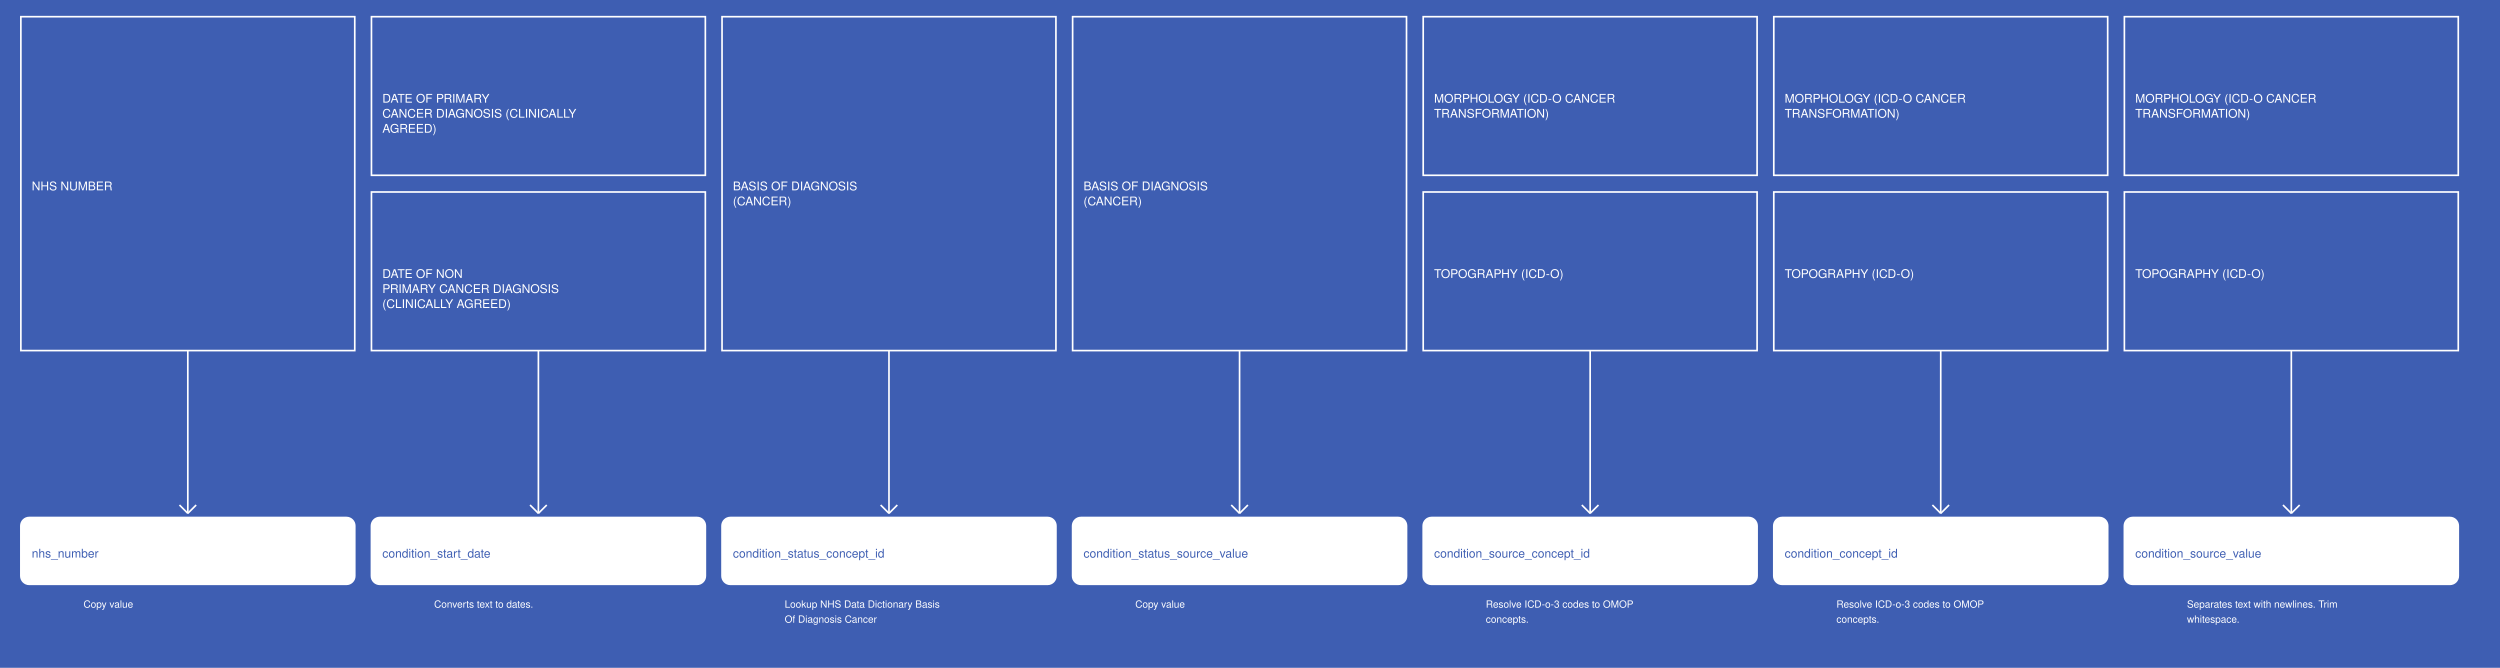
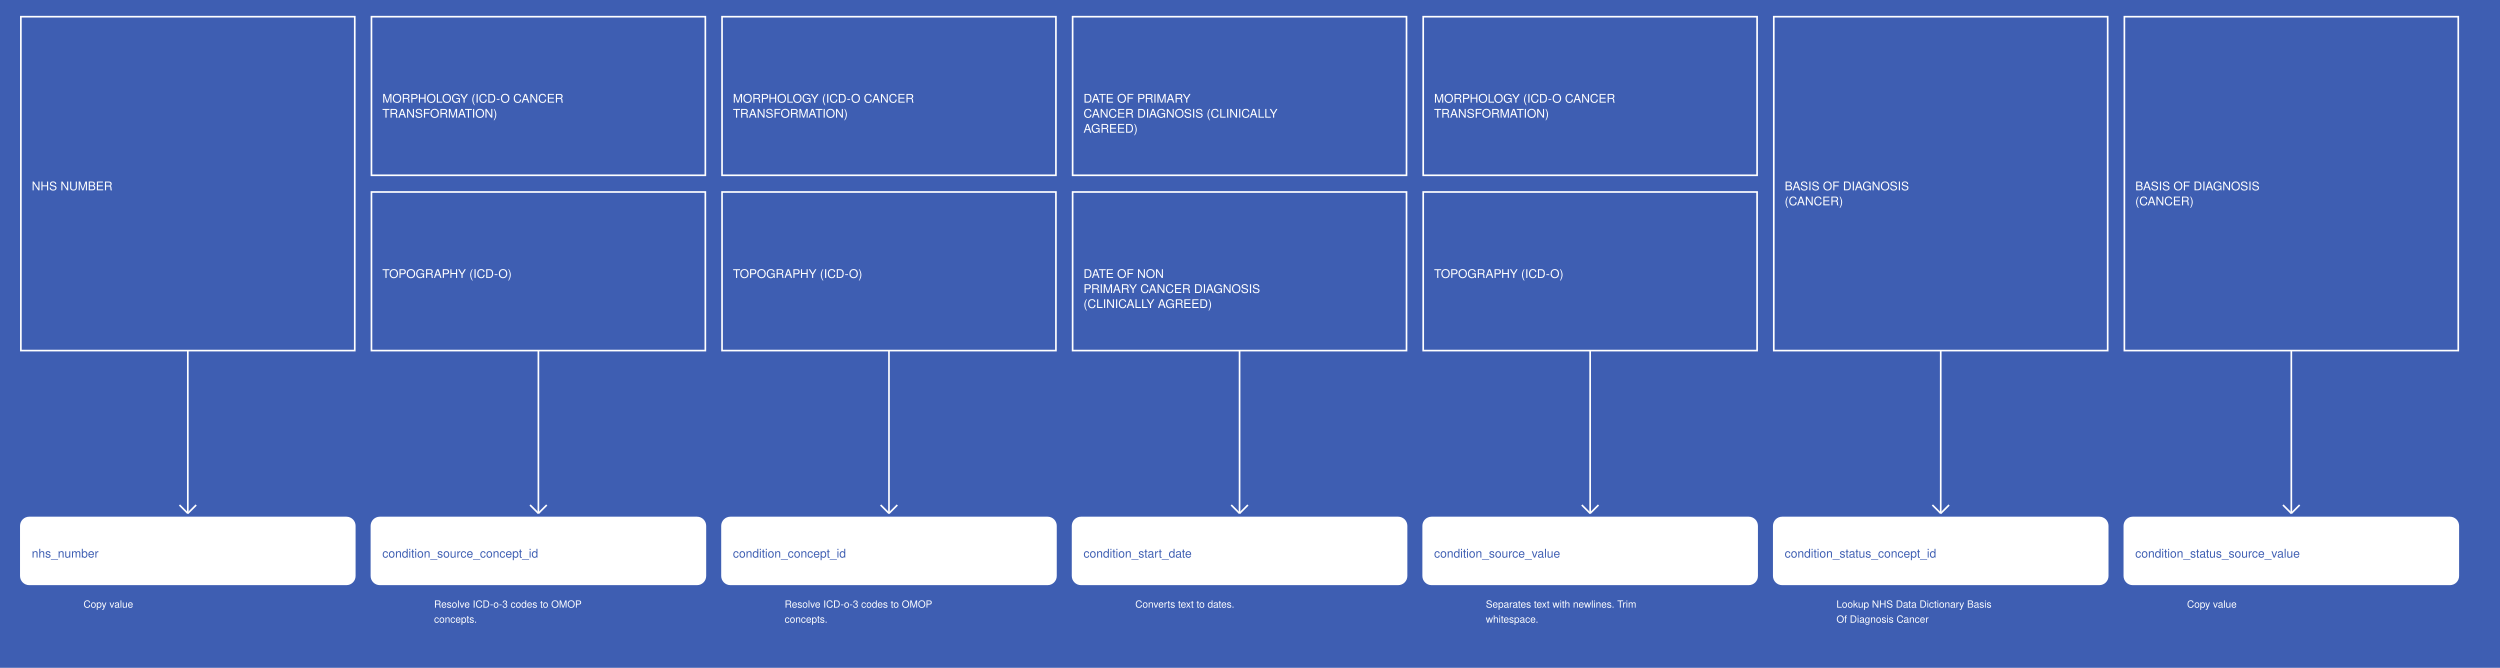
<svg xmlns="http://www.w3.org/2000/svg" width="2995" height="800">
  <rect width="100%" height="100%" fill="#3E5EB2" />
  <g>
    <rect x="25" y="20" width="400" height="400" fill="#3E5EB2" stroke="white" stroke-width="2" />
    <text x="38" y="228" fill="white" font-family="Helvetica" font-size="1.2em" text-anchor="start">NHS NUMBER</text>
  </g>
  <g>
    <line x1="225" y1="420" x2="225" y2="615" stroke="white" stroke-width="2" />
    <line x1="215" y1="605" x2="225" y2="615" stroke="white" stroke-width="2" />
    <line x1="235" y1="605" x2="225" y2="615" stroke="white" stroke-width="2" />
    <text x="100" y="728" fill="white" font-size="1em" font-family="Helvetica">Copy value</text>
  </g>
  <g>
    <rect x="25" y="620" width="400" height="80" fill="white" stroke="white" stroke-width="2" rx="10" />
    <text x="38" y="668" fill="#3E5EB2" font-family="Helvetica" font-size="1.2em" text-anchor="start">nhs_number</text>
  </g>
  <g>
    <rect x="445" y="20" width="400" height="190" fill="#3E5EB2" stroke="white" stroke-width="2" />
-     <text x="458" y="123" fill="white" font-family="Helvetica" font-size="1.2em" text-anchor="start">DATE OF PRIMARY</text>
-     <text x="458" y="141" fill="white" font-family="Helvetica" font-size="1.2em" text-anchor="start">CANCER DIAGNOSIS (CLINICALLY</text>
-     <text x="458" y="159" fill="white" font-family="Helvetica" font-size="1.2em" text-anchor="start">AGREED)</text>
+     <text x="458" y="123" fill="white" font-family="Helvetica" font-size="1.2em" text-anchor="start">MORPHOLOGY (ICD-O CANCER</text>
+     <text x="458" y="141" fill="white" font-family="Helvetica" font-size="1.2em" text-anchor="start">TRANSFORMATION)</text>
  </g>
  <g>
    <rect x="445" y="230" width="400" height="190" fill="#3E5EB2" stroke="white" stroke-width="2" />
-     <text x="458" y="333" fill="white" font-family="Helvetica" font-size="1.2em" text-anchor="start">DATE OF NON</text>
-     <text x="458" y="351" fill="white" font-family="Helvetica" font-size="1.2em" text-anchor="start">PRIMARY CANCER DIAGNOSIS</text>
-     <text x="458" y="369" fill="white" font-family="Helvetica" font-size="1.2em" text-anchor="start">(CLINICALLY AGREED)</text>
+     <text x="458" y="333" fill="white" font-family="Helvetica" font-size="1.2em" text-anchor="start">TOPOGRAPHY (ICD-O)</text>
  </g>
  <g>
    <line x1="645" y1="420" x2="645" y2="615" stroke="white" stroke-width="2" />
    <line x1="635" y1="605" x2="645" y2="615" stroke="white" stroke-width="2" />
    <line x1="655" y1="605" x2="645" y2="615" stroke="white" stroke-width="2" />
-     <text x="520" y="728" fill="white" font-size="1em" font-family="Helvetica">Converts text to dates.</text>
+     <text x="520" y="728" fill="white" font-size="1em" font-family="Helvetica">Resolve ICD-o-3 codes to OMOP</text>
+     <text x="520" y="746" fill="white" font-size="1em" font-family="Helvetica">concepts.</text>
  </g>
  <g>
    <rect x="445" y="620" width="400" height="80" fill="white" stroke="white" stroke-width="2" rx="10" />
-     <text x="458" y="668" fill="#3E5EB2" font-family="Helvetica" font-size="1.2em" text-anchor="start">condition_start_date</text>
+     <text x="458" y="668" fill="#3E5EB2" font-family="Helvetica" font-size="1.2em" text-anchor="start">condition_source_concept_id</text>
  </g>
  <g>
-     <rect x="865" y="20" width="400" height="400" fill="#3E5EB2" stroke="white" stroke-width="2" />
-     <text x="878" y="228" fill="white" font-family="Helvetica" font-size="1.2em" text-anchor="start">BASIS OF DIAGNOSIS</text>
-     <text x="878" y="246" fill="white" font-family="Helvetica" font-size="1.2em" text-anchor="start">(CANCER)</text>
+     <rect x="865" y="20" width="400" height="190" fill="#3E5EB2" stroke="white" stroke-width="2" />
+     <text x="878" y="123" fill="white" font-family="Helvetica" font-size="1.2em" text-anchor="start">MORPHOLOGY (ICD-O CANCER</text>
+     <text x="878" y="141" fill="white" font-family="Helvetica" font-size="1.2em" text-anchor="start">TRANSFORMATION)</text>
+   </g>
+   <g>
+     <rect x="865" y="230" width="400" height="190" fill="#3E5EB2" stroke="white" stroke-width="2" />
+     <text x="878" y="333" fill="white" font-family="Helvetica" font-size="1.2em" text-anchor="start">TOPOGRAPHY (ICD-O)</text>
  </g>
  <g>
    <line x1="1065" y1="420" x2="1065" y2="615" stroke="white" stroke-width="2" />
    <line x1="1055" y1="605" x2="1065" y2="615" stroke="white" stroke-width="2" />
    <line x1="1075" y1="605" x2="1065" y2="615" stroke="white" stroke-width="2" />
-     <text x="940" y="728" fill="white" font-size="1em" font-family="Helvetica">Lookup NHS Data Dictionary Basis</text>
-     <text x="940" y="746" fill="white" font-size="1em" font-family="Helvetica">Of Diagnosis Cancer</text>
+     <text x="940" y="728" fill="white" font-size="1em" font-family="Helvetica">Resolve ICD-o-3 codes to OMOP</text>
+     <text x="940" y="746" fill="white" font-size="1em" font-family="Helvetica">concepts.</text>
  </g>
  <g>
    <rect x="865" y="620" width="400" height="80" fill="white" stroke="white" stroke-width="2" rx="10" />
-     <text x="878" y="668" fill="#3E5EB2" font-family="Helvetica" font-size="1.2em" text-anchor="start">condition_status_concept_id</text>
+     <text x="878" y="668" fill="#3E5EB2" font-family="Helvetica" font-size="1.2em" text-anchor="start">condition_concept_id</text>
  </g>
  <g>
-     <rect x="1285" y="20" width="400" height="400" fill="#3E5EB2" stroke="white" stroke-width="2" />
-     <text x="1298" y="228" fill="white" font-family="Helvetica" font-size="1.2em" text-anchor="start">BASIS OF DIAGNOSIS</text>
-     <text x="1298" y="246" fill="white" font-family="Helvetica" font-size="1.2em" text-anchor="start">(CANCER)</text>
+     <rect x="1285" y="20" width="400" height="190" fill="#3E5EB2" stroke="white" stroke-width="2" />
+     <text x="1298" y="123" fill="white" font-family="Helvetica" font-size="1.2em" text-anchor="start">DATE OF PRIMARY</text>
+     <text x="1298" y="141" fill="white" font-family="Helvetica" font-size="1.2em" text-anchor="start">CANCER DIAGNOSIS (CLINICALLY</text>
+     <text x="1298" y="159" fill="white" font-family="Helvetica" font-size="1.2em" text-anchor="start">AGREED)</text>
+   </g>
+   <g>
+     <rect x="1285" y="230" width="400" height="190" fill="#3E5EB2" stroke="white" stroke-width="2" />
+     <text x="1298" y="333" fill="white" font-family="Helvetica" font-size="1.2em" text-anchor="start">DATE OF NON</text>
+     <text x="1298" y="351" fill="white" font-family="Helvetica" font-size="1.2em" text-anchor="start">PRIMARY CANCER DIAGNOSIS</text>
+     <text x="1298" y="369" fill="white" font-family="Helvetica" font-size="1.2em" text-anchor="start">(CLINICALLY AGREED)</text>
  </g>
  <g>
    <line x1="1485" y1="420" x2="1485" y2="615" stroke="white" stroke-width="2" />
    <line x1="1475" y1="605" x2="1485" y2="615" stroke="white" stroke-width="2" />
    <line x1="1495" y1="605" x2="1485" y2="615" stroke="white" stroke-width="2" />
-     <text x="1360" y="728" fill="white" font-size="1em" font-family="Helvetica">Copy value</text>
+     <text x="1360" y="728" fill="white" font-size="1em" font-family="Helvetica">Converts text to dates.</text>
  </g>
  <g>
    <rect x="1285" y="620" width="400" height="80" fill="white" stroke="white" stroke-width="2" rx="10" />
-     <text x="1298" y="668" fill="#3E5EB2" font-family="Helvetica" font-size="1.2em" text-anchor="start">condition_status_source_value</text>
+     <text x="1298" y="668" fill="#3E5EB2" font-family="Helvetica" font-size="1.2em" text-anchor="start">condition_start_date</text>
  </g>
  <g>
    <rect x="1705" y="20" width="400" height="190" fill="#3E5EB2" stroke="white" stroke-width="2" />
    <text x="1718" y="123" fill="white" font-family="Helvetica" font-size="1.2em" text-anchor="start">MORPHOLOGY (ICD-O CANCER</text>
    <text x="1718" y="141" fill="white" font-family="Helvetica" font-size="1.2em" text-anchor="start">TRANSFORMATION)</text>
  </g>
  <g>
    <rect x="1705" y="230" width="400" height="190" fill="#3E5EB2" stroke="white" stroke-width="2" />
    <text x="1718" y="333" fill="white" font-family="Helvetica" font-size="1.2em" text-anchor="start">TOPOGRAPHY (ICD-O)</text>
  </g>
  <g>
    <line x1="1905" y1="420" x2="1905" y2="615" stroke="white" stroke-width="2" />
    <line x1="1895" y1="605" x2="1905" y2="615" stroke="white" stroke-width="2" />
    <line x1="1915" y1="605" x2="1905" y2="615" stroke="white" stroke-width="2" />
-     <text x="1780" y="728" fill="white" font-size="1em" font-family="Helvetica">Resolve ICD-o-3 codes to OMOP</text>
-     <text x="1780" y="746" fill="white" font-size="1em" font-family="Helvetica">concepts.</text>
+     <text x="1780" y="728" fill="white" font-size="1em" font-family="Helvetica">Separates text with newlines. Trim</text>
+     <text x="1780" y="746" fill="white" font-size="1em" font-family="Helvetica">whitespace.</text>
  </g>
  <g>
    <rect x="1705" y="620" width="400" height="80" fill="white" stroke="white" stroke-width="2" rx="10" />
-     <text x="1718" y="668" fill="#3E5EB2" font-family="Helvetica" font-size="1.2em" text-anchor="start">condition_source_concept_id</text>
+     <text x="1718" y="668" fill="#3E5EB2" font-family="Helvetica" font-size="1.2em" text-anchor="start">condition_source_value</text>
  </g>
  <g>
-     <rect x="2125" y="20" width="400" height="190" fill="#3E5EB2" stroke="white" stroke-width="2" />
-     <text x="2138" y="123" fill="white" font-family="Helvetica" font-size="1.2em" text-anchor="start">MORPHOLOGY (ICD-O CANCER</text>
-     <text x="2138" y="141" fill="white" font-family="Helvetica" font-size="1.2em" text-anchor="start">TRANSFORMATION)</text>
-   </g>
-   <g>
-     <rect x="2125" y="230" width="400" height="190" fill="#3E5EB2" stroke="white" stroke-width="2" />
-     <text x="2138" y="333" fill="white" font-family="Helvetica" font-size="1.2em" text-anchor="start">TOPOGRAPHY (ICD-O)</text>
+     <rect x="2125" y="20" width="400" height="400" fill="#3E5EB2" stroke="white" stroke-width="2" />
+     <text x="2138" y="228" fill="white" font-family="Helvetica" font-size="1.2em" text-anchor="start">BASIS OF DIAGNOSIS</text>
+     <text x="2138" y="246" fill="white" font-family="Helvetica" font-size="1.2em" text-anchor="start">(CANCER)</text>
  </g>
  <g>
    <line x1="2325" y1="420" x2="2325" y2="615" stroke="white" stroke-width="2" />
    <line x1="2315" y1="605" x2="2325" y2="615" stroke="white" stroke-width="2" />
    <line x1="2335" y1="605" x2="2325" y2="615" stroke="white" stroke-width="2" />
-     <text x="2200" y="728" fill="white" font-size="1em" font-family="Helvetica">Resolve ICD-o-3 codes to OMOP</text>
-     <text x="2200" y="746" fill="white" font-size="1em" font-family="Helvetica">concepts.</text>
+     <text x="2200" y="728" fill="white" font-size="1em" font-family="Helvetica">Lookup NHS Data Dictionary Basis</text>
+     <text x="2200" y="746" fill="white" font-size="1em" font-family="Helvetica">Of Diagnosis Cancer</text>
  </g>
  <g>
    <rect x="2125" y="620" width="400" height="80" fill="white" stroke="white" stroke-width="2" rx="10" />
-     <text x="2138" y="668" fill="#3E5EB2" font-family="Helvetica" font-size="1.2em" text-anchor="start">condition_concept_id</text>
+     <text x="2138" y="668" fill="#3E5EB2" font-family="Helvetica" font-size="1.2em" text-anchor="start">condition_status_concept_id</text>
  </g>
  <g>
-     <rect x="2545" y="20" width="400" height="190" fill="#3E5EB2" stroke="white" stroke-width="2" />
-     <text x="2558" y="123" fill="white" font-family="Helvetica" font-size="1.2em" text-anchor="start">MORPHOLOGY (ICD-O CANCER</text>
-     <text x="2558" y="141" fill="white" font-family="Helvetica" font-size="1.2em" text-anchor="start">TRANSFORMATION)</text>
-   </g>
-   <g>
-     <rect x="2545" y="230" width="400" height="190" fill="#3E5EB2" stroke="white" stroke-width="2" />
-     <text x="2558" y="333" fill="white" font-family="Helvetica" font-size="1.2em" text-anchor="start">TOPOGRAPHY (ICD-O)</text>
+     <rect x="2545" y="20" width="400" height="400" fill="#3E5EB2" stroke="white" stroke-width="2" />
+     <text x="2558" y="228" fill="white" font-family="Helvetica" font-size="1.2em" text-anchor="start">BASIS OF DIAGNOSIS</text>
+     <text x="2558" y="246" fill="white" font-family="Helvetica" font-size="1.2em" text-anchor="start">(CANCER)</text>
  </g>
  <g>
    <line x1="2745" y1="420" x2="2745" y2="615" stroke="white" stroke-width="2" />
    <line x1="2735" y1="605" x2="2745" y2="615" stroke="white" stroke-width="2" />
    <line x1="2755" y1="605" x2="2745" y2="615" stroke="white" stroke-width="2" />
-     <text x="2620" y="728" fill="white" font-size="1em" font-family="Helvetica">Separates text with newlines. Trim</text>
-     <text x="2620" y="746" fill="white" font-size="1em" font-family="Helvetica">whitespace.</text>
+     <text x="2620" y="728" fill="white" font-size="1em" font-family="Helvetica">Copy value</text>
  </g>
  <g>
    <rect x="2545" y="620" width="400" height="80" fill="white" stroke="white" stroke-width="2" rx="10" />
-     <text x="2558" y="668" fill="#3E5EB2" font-family="Helvetica" font-size="1.2em" text-anchor="start">condition_source_value</text>
+     <text x="2558" y="668" fill="#3E5EB2" font-family="Helvetica" font-size="1.2em" text-anchor="start">condition_status_source_value</text>
  </g>
</svg>
